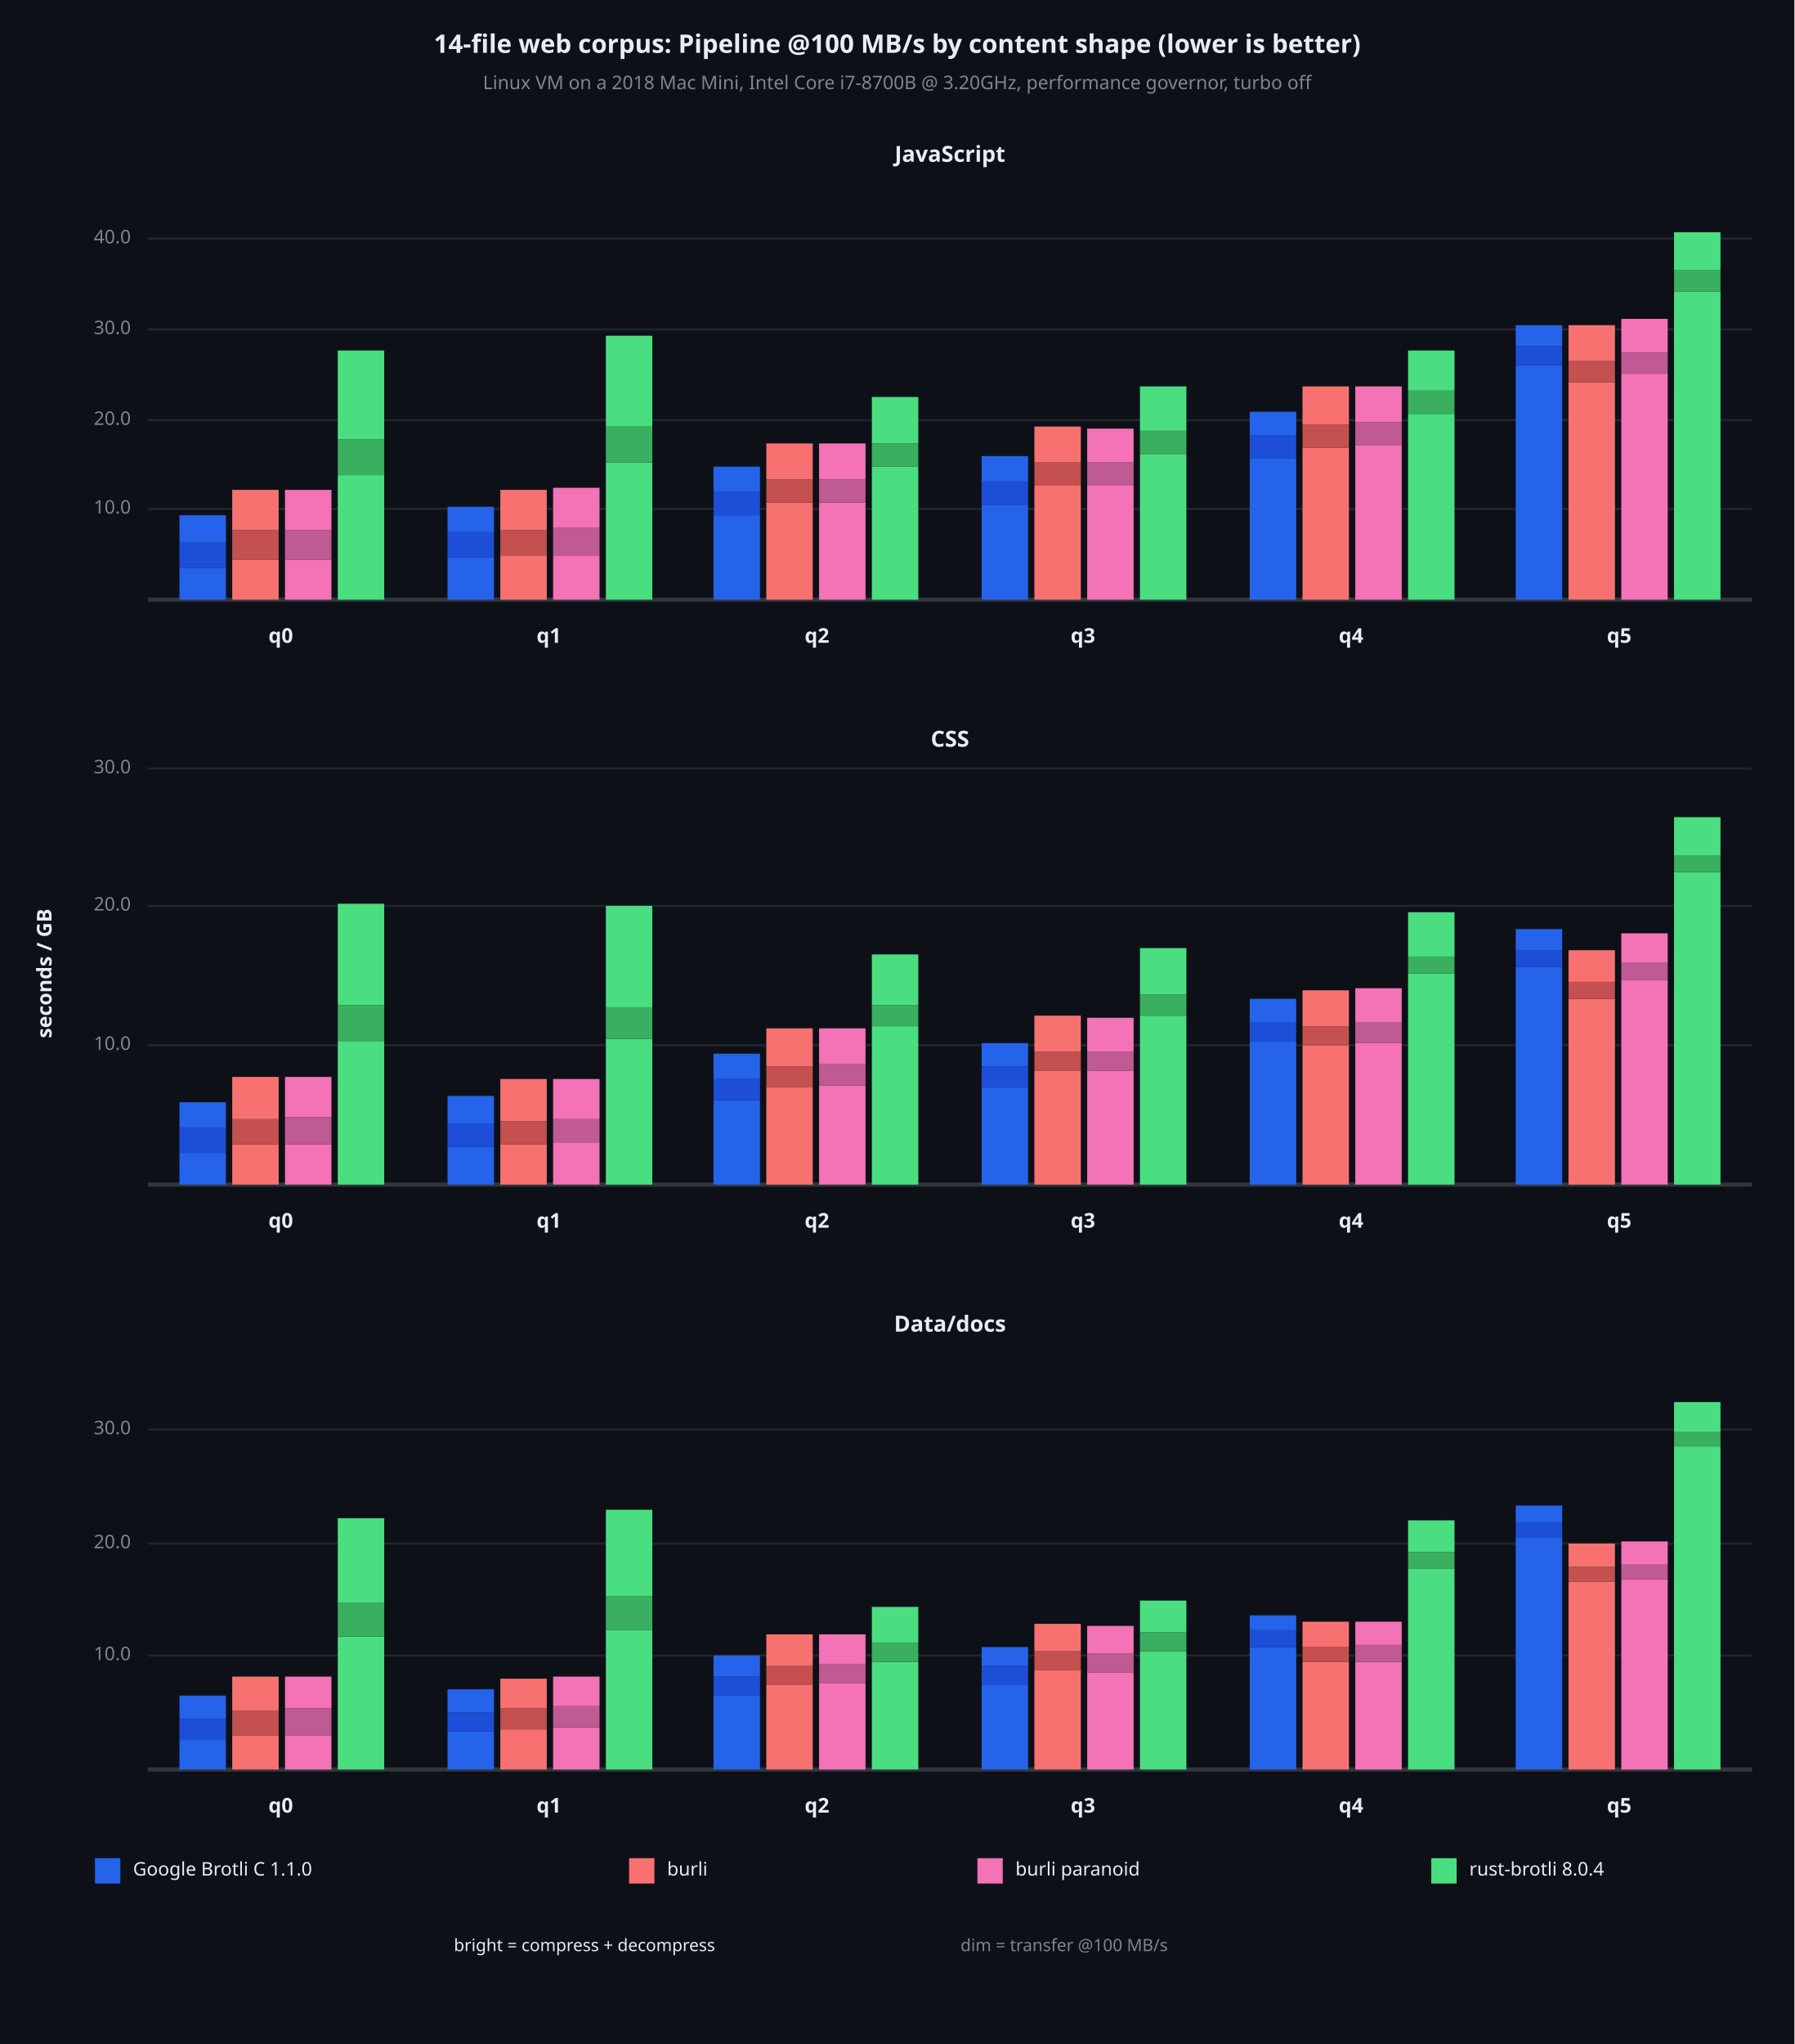
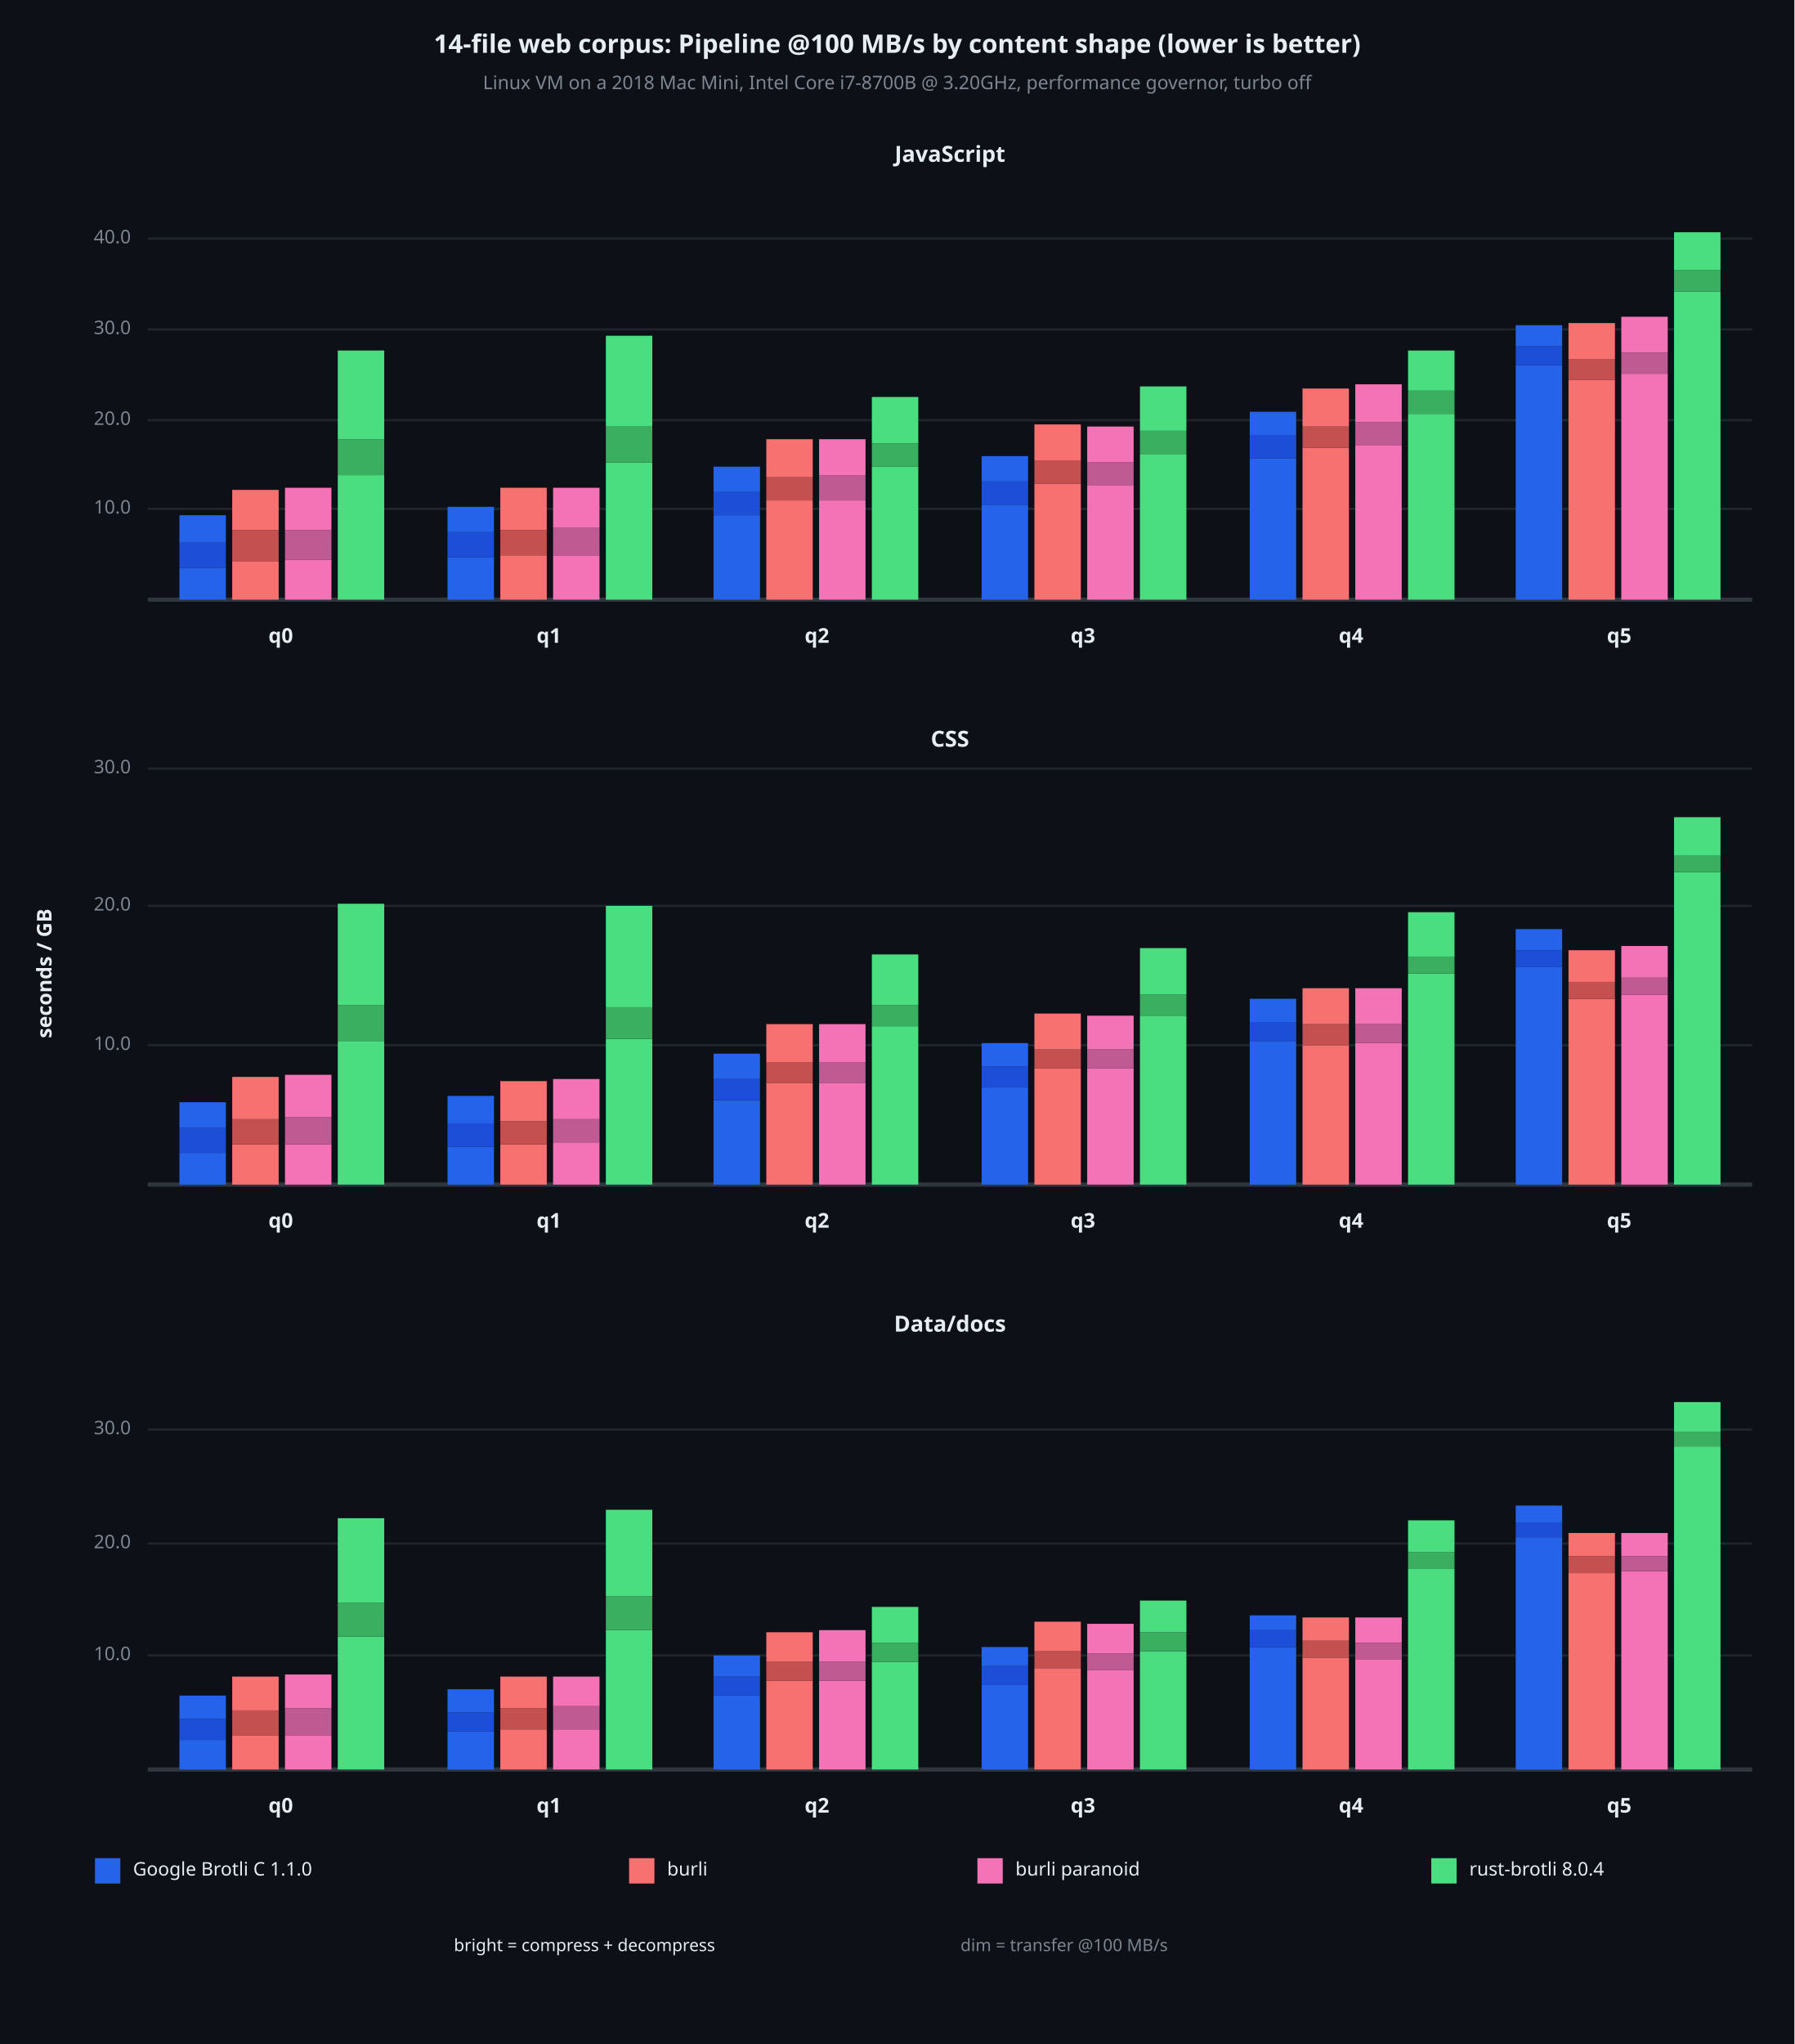
<svg xmlns="http://www.w3.org/2000/svg" viewBox="0 0 850 968" font-family="system-ui, -apple-system, sans-serif">
  <rect x="0" y="0" width="850" height="968" opacity="1" fill="#0D1117" stroke="none" />
  <text x="425" y="22" dy="0.5ex" text-anchor="middle" font-family="sans-serif" font-size="12.097" opacity="1" fill="#E6EDF3" font-weight="bold">
14-file web corpus: Pipeline @100 MB/s by content shape (lower is better)
</text>
  <text x="425" y="40" dy="0.5ex" text-anchor="middle" font-family="sans-serif" font-size="8.871" opacity="1" fill="#7D8590">
Linux VM on a 2018 Mac Mini, Intel Core i7-8700B @ 3.20GHz, performance governor, turbo off
</text>
  <text x="22" y="461" dy="0.5ex" text-anchor="middle" font-family="sans-serif" font-size="9.677" opacity="1" fill="#E6EDF3" font-weight="bold" transform="rotate(270, 22, 461)">
seconds / GB
</text>
  <text x="450" y="74" dy="0.5ex" text-anchor="middle" font-family="sans-serif" font-size="10.484" opacity="1" fill="#E6EDF3" font-weight="bold">
JavaScript
</text>
  <polyline fill="none" opacity="1" stroke="#21262D" stroke-width="1" points="70,241 830,241 " />
  <text x="62" y="241" dy="0.5ex" text-anchor="end" font-family="sans-serif" font-size="8.871" opacity="1" fill="#7D8590">
10.0
</text>
  <polyline fill="none" opacity="1" stroke="#21262D" stroke-width="1" points="70,199 830,199 " />
  <text x="62" y="199" dy="0.5ex" text-anchor="end" font-family="sans-serif" font-size="8.871" opacity="1" fill="#7D8590">
20.0
</text>
  <polyline fill="none" opacity="1" stroke="#21262D" stroke-width="1" points="70,156 830,156 " />
  <text x="62" y="156" dy="0.5ex" text-anchor="end" font-family="sans-serif" font-size="8.871" opacity="1" fill="#7D8590">
30.0
</text>
  <polyline fill="none" opacity="1" stroke="#21262D" stroke-width="1" points="70,113 830,113 " />
  <text x="62" y="113" dy="0.5ex" text-anchor="end" font-family="sans-serif" font-size="8.871" opacity="1" fill="#7D8590">
40.0
</text>
  <polyline fill="none" opacity="1" stroke="#30363D" stroke-width="2" points="70,284 830,284 " />
  <rect x="85" y="269" width="22" height="15" opacity="1" fill="#2563EB" stroke="none" />
  <rect x="85" y="257" width="22" height="12" opacity="1" fill="#1D4ED8" stroke="none" />
  <rect x="85" y="244" width="22" height="13" opacity="1" fill="#2563EB" stroke="none" />
-   <rect x="110" y="265" width="22" height="19" opacity="1" fill="#F87171" stroke="none" />
-   <rect x="110" y="251" width="22" height="14" opacity="1" fill="#C45050" stroke="none" />
+   <rect x="110" y="266" width="22" height="18" opacity="1" fill="#F87171" stroke="none" />
+   <rect x="110" y="251" width="22" height="15" opacity="1" fill="#C45050" stroke="none" />
  <rect x="110" y="232" width="22" height="19" opacity="1" fill="#F87171" stroke="none" />
  <rect x="135" y="265" width="22" height="19" opacity="1" fill="#F472B6" stroke="none" />
  <rect x="135" y="251" width="22" height="14" opacity="1" fill="#C05A92" stroke="none" />
-   <rect x="135" y="232" width="22" height="19" opacity="1" fill="#F472B6" stroke="none" />
+   <rect x="135" y="231" width="22" height="20" opacity="1" fill="#F472B6" stroke="none" />
  <rect x="160" y="225" width="22" height="59" opacity="1" fill="#4ADE80" stroke="none" />
  <rect x="160" y="208" width="22" height="17" opacity="1" fill="#3AAF60" stroke="none" />
  <rect x="160" y="166" width="22" height="42" opacity="1" fill="#4ADE80" stroke="none" />
  <text x="133" y="302" dy="0.5ex" text-anchor="middle" font-family="sans-serif" font-size="9.677" opacity="1" fill="#E6EDF3" font-weight="bold">
q0
</text>
  <rect x="212" y="264" width="22" height="20" opacity="1" fill="#2563EB" stroke="none" />
  <rect x="212" y="252" width="22" height="12" opacity="1" fill="#1D4ED8" stroke="none" />
  <rect x="212" y="240" width="22" height="12" opacity="1" fill="#2563EB" stroke="none" />
  <rect x="237" y="263" width="22" height="21" opacity="1" fill="#F87171" stroke="none" />
  <rect x="237" y="251" width="22" height="12" opacity="1" fill="#C45050" stroke="none" />
-   <rect x="237" y="232" width="22" height="19" opacity="1" fill="#F87171" stroke="none" />
+   <rect x="237" y="231" width="22" height="20" opacity="1" fill="#F87171" stroke="none" />
  <rect x="262" y="263" width="22" height="21" opacity="1" fill="#F472B6" stroke="none" />
  <rect x="262" y="250" width="22" height="13" opacity="1" fill="#C05A92" stroke="none" />
  <rect x="262" y="231" width="22" height="19" opacity="1" fill="#F472B6" stroke="none" />
  <rect x="287" y="219" width="22" height="65" opacity="1" fill="#4ADE80" stroke="none" />
  <rect x="287" y="202" width="22" height="17" opacity="1" fill="#3AAF60" stroke="none" />
  <rect x="287" y="159" width="22" height="43" opacity="1" fill="#4ADE80" stroke="none" />
  <text x="260" y="302" dy="0.5ex" text-anchor="middle" font-family="sans-serif" font-size="9.677" opacity="1" fill="#E6EDF3" font-weight="bold">
q1
</text>
  <rect x="338" y="244" width="22" height="40" opacity="1" fill="#2563EB" stroke="none" />
  <rect x="338" y="233" width="22" height="11" opacity="1" fill="#1D4ED8" stroke="none" />
  <rect x="338" y="221" width="22" height="12" opacity="1" fill="#2563EB" stroke="none" />
-   <rect x="363" y="238" width="22" height="46" opacity="1" fill="#F87171" stroke="none" />
-   <rect x="363" y="227" width="22" height="11" opacity="1" fill="#C45050" stroke="none" />
-   <rect x="363" y="210" width="22" height="17" opacity="1" fill="#F87171" stroke="none" />
-   <rect x="388" y="238" width="22" height="46" opacity="1" fill="#F472B6" stroke="none" />
-   <rect x="388" y="227" width="22" height="11" opacity="1" fill="#C05A92" stroke="none" />
-   <rect x="388" y="210" width="22" height="17" opacity="1" fill="#F472B6" stroke="none" />
+   <rect x="363" y="237" width="22" height="47" opacity="1" fill="#F87171" stroke="none" />
+   <rect x="363" y="226" width="22" height="11" opacity="1" fill="#C45050" stroke="none" />
+   <rect x="363" y="208" width="22" height="18" opacity="1" fill="#F87171" stroke="none" />
+   <rect x="388" y="237" width="22" height="47" opacity="1" fill="#F472B6" stroke="none" />
+   <rect x="388" y="225" width="22" height="12" opacity="1" fill="#C05A92" stroke="none" />
+   <rect x="388" y="208" width="22" height="17" opacity="1" fill="#F472B6" stroke="none" />
  <rect x="413" y="221" width="22" height="63" opacity="1" fill="#4ADE80" stroke="none" />
  <rect x="413" y="210" width="22" height="11" opacity="1" fill="#3AAF60" stroke="none" />
  <rect x="413" y="188" width="22" height="22" opacity="1" fill="#4ADE80" stroke="none" />
  <text x="387" y="302" dy="0.5ex" text-anchor="middle" font-family="sans-serif" font-size="9.677" opacity="1" fill="#E6EDF3" font-weight="bold">
q2
</text>
  <rect x="465" y="239" width="22" height="45" opacity="1" fill="#2563EB" stroke="none" />
  <rect x="465" y="228" width="22" height="11" opacity="1" fill="#1D4ED8" stroke="none" />
  <rect x="465" y="216" width="22" height="12" opacity="1" fill="#2563EB" stroke="none" />
-   <rect x="490" y="230" width="22" height="54" opacity="1" fill="#F87171" stroke="none" />
-   <rect x="490" y="219" width="22" height="11" opacity="1" fill="#C45050" stroke="none" />
-   <rect x="490" y="202" width="22" height="17" opacity="1" fill="#F87171" stroke="none" />
+   <rect x="490" y="229" width="22" height="55" opacity="1" fill="#F87171" stroke="none" />
+   <rect x="490" y="218" width="22" height="11" opacity="1" fill="#C45050" stroke="none" />
+   <rect x="490" y="201" width="22" height="17" opacity="1" fill="#F87171" stroke="none" />
  <rect x="515" y="230" width="22" height="54" opacity="1" fill="#F472B6" stroke="none" />
  <rect x="515" y="219" width="22" height="11" opacity="1" fill="#C05A92" stroke="none" />
-   <rect x="515" y="203" width="22" height="16" opacity="1" fill="#F472B6" stroke="none" />
+   <rect x="515" y="202" width="22" height="17" opacity="1" fill="#F472B6" stroke="none" />
  <rect x="540" y="215" width="22" height="69" opacity="1" fill="#4ADE80" stroke="none" />
  <rect x="540" y="204" width="22" height="11" opacity="1" fill="#3AAF60" stroke="none" />
  <rect x="540" y="183" width="22" height="21" opacity="1" fill="#4ADE80" stroke="none" />
  <text x="513" y="302" dy="0.5ex" text-anchor="middle" font-family="sans-serif" font-size="9.677" opacity="1" fill="#E6EDF3" font-weight="bold">
q3
</text>
  <rect x="592" y="217" width="22" height="67" opacity="1" fill="#2563EB" stroke="none" />
  <rect x="592" y="206" width="22" height="11" opacity="1" fill="#1D4ED8" stroke="none" />
  <rect x="592" y="195" width="22" height="11" opacity="1" fill="#2563EB" stroke="none" />
  <rect x="617" y="212" width="22" height="72" opacity="1" fill="#F87171" stroke="none" />
-   <rect x="617" y="201" width="22" height="11" opacity="1" fill="#C45050" stroke="none" />
-   <rect x="617" y="183" width="22" height="18" opacity="1" fill="#F87171" stroke="none" />
+   <rect x="617" y="202" width="22" height="10" opacity="1" fill="#C45050" stroke="none" />
+   <rect x="617" y="184" width="22" height="18" opacity="1" fill="#F87171" stroke="none" />
  <rect x="642" y="211" width="22" height="73" opacity="1" fill="#F472B6" stroke="none" />
  <rect x="642" y="200" width="22" height="11" opacity="1" fill="#C05A92" stroke="none" />
-   <rect x="642" y="183" width="22" height="17" opacity="1" fill="#F472B6" stroke="none" />
+   <rect x="642" y="182" width="22" height="18" opacity="1" fill="#F472B6" stroke="none" />
  <rect x="667" y="196" width="22" height="88" opacity="1" fill="#4ADE80" stroke="none" />
  <rect x="667" y="185" width="22" height="11" opacity="1" fill="#3AAF60" stroke="none" />
  <rect x="667" y="166" width="22" height="19" opacity="1" fill="#4ADE80" stroke="none" />
  <text x="640" y="302" dy="0.5ex" text-anchor="middle" font-family="sans-serif" font-size="9.677" opacity="1" fill="#E6EDF3" font-weight="bold">
q4
</text>
  <rect x="718" y="173" width="22" height="111" opacity="1" fill="#2563EB" stroke="none" />
  <rect x="718" y="164" width="22" height="9" opacity="1" fill="#1D4ED8" stroke="none" />
  <rect x="718" y="154" width="22" height="10" opacity="1" fill="#2563EB" stroke="none" />
-   <rect x="743" y="181" width="22" height="103" opacity="1" fill="#F87171" stroke="none" />
-   <rect x="743" y="171" width="22" height="10" opacity="1" fill="#C45050" stroke="none" />
-   <rect x="743" y="154" width="22" height="17" opacity="1" fill="#F87171" stroke="none" />
+   <rect x="743" y="180" width="22" height="104" opacity="1" fill="#F87171" stroke="none" />
+   <rect x="743" y="170" width="22" height="10" opacity="1" fill="#C45050" stroke="none" />
+   <rect x="743" y="153" width="22" height="17" opacity="1" fill="#F87171" stroke="none" />
  <rect x="768" y="177" width="22" height="107" opacity="1" fill="#F472B6" stroke="none" />
  <rect x="768" y="167" width="22" height="10" opacity="1" fill="#C05A92" stroke="none" />
-   <rect x="768" y="151" width="22" height="16" opacity="1" fill="#F472B6" stroke="none" />
+   <rect x="768" y="150" width="22" height="17" opacity="1" fill="#F472B6" stroke="none" />
  <rect x="793" y="138" width="22" height="146" opacity="1" fill="#4ADE80" stroke="none" />
  <rect x="793" y="128" width="22" height="10" opacity="1" fill="#3AAF60" stroke="none" />
  <rect x="793" y="110" width="22" height="18" opacity="1" fill="#4ADE80" stroke="none" />
  <text x="767" y="302" dy="0.5ex" text-anchor="middle" font-family="sans-serif" font-size="9.677" opacity="1" fill="#E6EDF3" font-weight="bold">
q5
</text>
  <text x="450" y="351" dy="0.5ex" text-anchor="middle" font-family="sans-serif" font-size="10.484" opacity="1" fill="#E6EDF3" font-weight="bold">
CSS
</text>
  <polyline fill="none" opacity="1" stroke="#21262D" stroke-width="1" points="70,495 830,495 " />
  <text x="62" y="495" dy="0.5ex" text-anchor="end" font-family="sans-serif" font-size="8.871" opacity="1" fill="#7D8590">
10.0
</text>
  <polyline fill="none" opacity="1" stroke="#21262D" stroke-width="1" points="70,429 830,429 " />
  <text x="62" y="429" dy="0.5ex" text-anchor="end" font-family="sans-serif" font-size="8.871" opacity="1" fill="#7D8590">
20.0
</text>
  <polyline fill="none" opacity="1" stroke="#21262D" stroke-width="1" points="70,364 830,364 " />
  <text x="62" y="364" dy="0.5ex" text-anchor="end" font-family="sans-serif" font-size="8.871" opacity="1" fill="#7D8590">
30.0
</text>
  <polyline fill="none" opacity="1" stroke="#30363D" stroke-width="2" points="70,561 830,561 " />
  <rect x="85" y="546" width="22" height="15" opacity="1" fill="#2563EB" stroke="none" />
  <rect x="85" y="534" width="22" height="12" opacity="1" fill="#1D4ED8" stroke="none" />
  <rect x="85" y="522" width="22" height="12" opacity="1" fill="#2563EB" stroke="none" />
  <rect x="110" y="542" width="22" height="19" opacity="1" fill="#F87171" stroke="none" />
  <rect x="110" y="530" width="22" height="12" opacity="1" fill="#C45050" stroke="none" />
  <rect x="110" y="510" width="22" height="20" opacity="1" fill="#F87171" stroke="none" />
  <rect x="135" y="542" width="22" height="19" opacity="1" fill="#F472B6" stroke="none" />
  <rect x="135" y="529" width="22" height="13" opacity="1" fill="#C05A92" stroke="none" />
-   <rect x="135" y="510" width="22" height="19" opacity="1" fill="#F472B6" stroke="none" />
+   <rect x="135" y="509" width="22" height="20" opacity="1" fill="#F472B6" stroke="none" />
  <rect x="160" y="493" width="22" height="68" opacity="1" fill="#4ADE80" stroke="none" />
  <rect x="160" y="476" width="22" height="17" opacity="1" fill="#3AAF60" stroke="none" />
  <rect x="160" y="428" width="22" height="48" opacity="1" fill="#4ADE80" stroke="none" />
  <text x="133" y="579" dy="0.5ex" text-anchor="middle" font-family="sans-serif" font-size="9.677" opacity="1" fill="#E6EDF3" font-weight="bold">
q0
</text>
  <rect x="212" y="543" width="22" height="18" opacity="1" fill="#2563EB" stroke="none" />
  <rect x="212" y="532" width="22" height="11" opacity="1" fill="#1D4ED8" stroke="none" />
  <rect x="212" y="519" width="22" height="13" opacity="1" fill="#2563EB" stroke="none" />
  <rect x="237" y="542" width="22" height="19" opacity="1" fill="#F87171" stroke="none" />
  <rect x="237" y="531" width="22" height="11" opacity="1" fill="#C45050" stroke="none" />
-   <rect x="237" y="511" width="22" height="20" opacity="1" fill="#F87171" stroke="none" />
+   <rect x="237" y="512" width="22" height="19" opacity="1" fill="#F87171" stroke="none" />
  <rect x="262" y="541" width="22" height="20" opacity="1" fill="#F472B6" stroke="none" />
  <rect x="262" y="530" width="22" height="11" opacity="1" fill="#C05A92" stroke="none" />
  <rect x="262" y="511" width="22" height="19" opacity="1" fill="#F472B6" stroke="none" />
  <rect x="287" y="492" width="22" height="69" opacity="1" fill="#4ADE80" stroke="none" />
  <rect x="287" y="477" width="22" height="15" opacity="1" fill="#3AAF60" stroke="none" />
  <rect x="287" y="429" width="22" height="48" opacity="1" fill="#4ADE80" stroke="none" />
  <text x="260" y="579" dy="0.5ex" text-anchor="middle" font-family="sans-serif" font-size="9.677" opacity="1" fill="#E6EDF3" font-weight="bold">
q1
</text>
  <rect x="338" y="521" width="22" height="40" opacity="1" fill="#2563EB" stroke="none" />
  <rect x="338" y="511" width="22" height="10" opacity="1" fill="#1D4ED8" stroke="none" />
  <rect x="338" y="499" width="22" height="12" opacity="1" fill="#2563EB" stroke="none" />
-   <rect x="363" y="515" width="22" height="46" opacity="1" fill="#F87171" stroke="none" />
-   <rect x="363" y="505" width="22" height="10" opacity="1" fill="#C45050" stroke="none" />
-   <rect x="363" y="487" width="22" height="18" opacity="1" fill="#F87171" stroke="none" />
-   <rect x="388" y="514" width="22" height="47" opacity="1" fill="#F472B6" stroke="none" />
-   <rect x="388" y="504" width="22" height="10" opacity="1" fill="#C05A92" stroke="none" />
-   <rect x="388" y="487" width="22" height="17" opacity="1" fill="#F472B6" stroke="none" />
+   <rect x="363" y="513" width="22" height="48" opacity="1" fill="#F87171" stroke="none" />
+   <rect x="363" y="503" width="22" height="10" opacity="1" fill="#C45050" stroke="none" />
+   <rect x="363" y="485" width="22" height="18" opacity="1" fill="#F87171" stroke="none" />
+   <rect x="388" y="513" width="22" height="48" opacity="1" fill="#F472B6" stroke="none" />
+   <rect x="388" y="503" width="22" height="10" opacity="1" fill="#C05A92" stroke="none" />
+   <rect x="388" y="485" width="22" height="18" opacity="1" fill="#F472B6" stroke="none" />
  <rect x="413" y="486" width="22" height="75" opacity="1" fill="#4ADE80" stroke="none" />
  <rect x="413" y="476" width="22" height="10" opacity="1" fill="#3AAF60" stroke="none" />
  <rect x="413" y="452" width="22" height="24" opacity="1" fill="#4ADE80" stroke="none" />
  <text x="387" y="579" dy="0.5ex" text-anchor="middle" font-family="sans-serif" font-size="9.677" opacity="1" fill="#E6EDF3" font-weight="bold">
q2
</text>
  <rect x="465" y="515" width="22" height="46" opacity="1" fill="#2563EB" stroke="none" />
  <rect x="465" y="505" width="22" height="10" opacity="1" fill="#1D4ED8" stroke="none" />
  <rect x="465" y="494" width="22" height="11" opacity="1" fill="#2563EB" stroke="none" />
-   <rect x="490" y="507" width="22" height="54" opacity="1" fill="#F87171" stroke="none" />
-   <rect x="490" y="498" width="22" height="9" opacity="1" fill="#C45050" stroke="none" />
-   <rect x="490" y="481" width="22" height="17" opacity="1" fill="#F87171" stroke="none" />
-   <rect x="515" y="507" width="22" height="54" opacity="1" fill="#F472B6" stroke="none" />
-   <rect x="515" y="498" width="22" height="9" opacity="1" fill="#C05A92" stroke="none" />
-   <rect x="515" y="482" width="22" height="16" opacity="1" fill="#F472B6" stroke="none" />
+   <rect x="490" y="506" width="22" height="55" opacity="1" fill="#F87171" stroke="none" />
+   <rect x="490" y="497" width="22" height="9" opacity="1" fill="#C45050" stroke="none" />
+   <rect x="490" y="480" width="22" height="17" opacity="1" fill="#F87171" stroke="none" />
+   <rect x="515" y="506" width="22" height="55" opacity="1" fill="#F472B6" stroke="none" />
+   <rect x="515" y="497" width="22" height="9" opacity="1" fill="#C05A92" stroke="none" />
+   <rect x="515" y="481" width="22" height="16" opacity="1" fill="#F472B6" stroke="none" />
  <rect x="540" y="481" width="22" height="80" opacity="1" fill="#4ADE80" stroke="none" />
  <rect x="540" y="471" width="22" height="10" opacity="1" fill="#3AAF60" stroke="none" />
  <rect x="540" y="449" width="22" height="22" opacity="1" fill="#4ADE80" stroke="none" />
  <text x="513" y="579" dy="0.5ex" text-anchor="middle" font-family="sans-serif" font-size="9.677" opacity="1" fill="#E6EDF3" font-weight="bold">
q3
</text>
  <rect x="592" y="493" width="22" height="68" opacity="1" fill="#2563EB" stroke="none" />
  <rect x="592" y="484" width="22" height="9" opacity="1" fill="#1D4ED8" stroke="none" />
  <rect x="592" y="473" width="22" height="11" opacity="1" fill="#2563EB" stroke="none" />
  <rect x="617" y="495" width="22" height="66" opacity="1" fill="#F87171" stroke="none" />
-   <rect x="617" y="486" width="22" height="9" opacity="1" fill="#C45050" stroke="none" />
-   <rect x="617" y="469" width="22" height="17" opacity="1" fill="#F87171" stroke="none" />
+   <rect x="617" y="485" width="22" height="10" opacity="1" fill="#C45050" stroke="none" />
+   <rect x="617" y="468" width="22" height="17" opacity="1" fill="#F87171" stroke="none" />
  <rect x="642" y="494" width="22" height="67" opacity="1" fill="#F472B6" stroke="none" />
-   <rect x="642" y="484" width="22" height="10" opacity="1" fill="#C05A92" stroke="none" />
-   <rect x="642" y="468" width="22" height="16" opacity="1" fill="#F472B6" stroke="none" />
+   <rect x="642" y="485" width="22" height="9" opacity="1" fill="#C05A92" stroke="none" />
+   <rect x="642" y="468" width="22" height="17" opacity="1" fill="#F472B6" stroke="none" />
  <rect x="667" y="461" width="22" height="100" opacity="1" fill="#4ADE80" stroke="none" />
  <rect x="667" y="453" width="22" height="8" opacity="1" fill="#3AAF60" stroke="none" />
  <rect x="667" y="432" width="22" height="21" opacity="1" fill="#4ADE80" stroke="none" />
  <text x="640" y="579" dy="0.5ex" text-anchor="middle" font-family="sans-serif" font-size="9.677" opacity="1" fill="#E6EDF3" font-weight="bold">
q4
</text>
  <rect x="718" y="458" width="22" height="103" opacity="1" fill="#2563EB" stroke="none" />
  <rect x="718" y="450" width="22" height="8" opacity="1" fill="#1D4ED8" stroke="none" />
  <rect x="718" y="440" width="22" height="10" opacity="1" fill="#2563EB" stroke="none" />
  <rect x="743" y="473" width="22" height="88" opacity="1" fill="#F87171" stroke="none" />
  <rect x="743" y="465" width="22" height="8" opacity="1" fill="#C45050" stroke="none" />
  <rect x="743" y="450" width="22" height="15" opacity="1" fill="#F87171" stroke="none" />
-   <rect x="768" y="464" width="22" height="97" opacity="1" fill="#F472B6" stroke="none" />
-   <rect x="768" y="456" width="22" height="8" opacity="1" fill="#C05A92" stroke="none" />
-   <rect x="768" y="442" width="22" height="14" opacity="1" fill="#F472B6" stroke="none" />
+   <rect x="768" y="471" width="22" height="90" opacity="1" fill="#F472B6" stroke="none" />
+   <rect x="768" y="463" width="22" height="8" opacity="1" fill="#C05A92" stroke="none" />
+   <rect x="768" y="448" width="22" height="15" opacity="1" fill="#F472B6" stroke="none" />
  <rect x="793" y="413" width="22" height="148" opacity="1" fill="#4ADE80" stroke="none" />
  <rect x="793" y="405" width="22" height="8" opacity="1" fill="#3AAF60" stroke="none" />
  <rect x="793" y="387" width="22" height="18" opacity="1" fill="#4ADE80" stroke="none" />
  <text x="767" y="579" dy="0.5ex" text-anchor="middle" font-family="sans-serif" font-size="9.677" opacity="1" fill="#E6EDF3" font-weight="bold">
q5
</text>
  <text x="450" y="628" dy="0.5ex" text-anchor="middle" font-family="sans-serif" font-size="10.484" opacity="1" fill="#E6EDF3" font-weight="bold">
Data/docs
</text>
  <polyline fill="none" opacity="1" stroke="#21262D" stroke-width="1" points="70,784 830,784 " />
  <text x="62" y="784" dy="0.5ex" text-anchor="end" font-family="sans-serif" font-size="8.871" opacity="1" fill="#7D8590">
10.0
</text>
  <polyline fill="none" opacity="1" stroke="#21262D" stroke-width="1" points="70,731 830,731 " />
  <text x="62" y="731" dy="0.5ex" text-anchor="end" font-family="sans-serif" font-size="8.871" opacity="1" fill="#7D8590">
20.0
</text>
  <polyline fill="none" opacity="1" stroke="#21262D" stroke-width="1" points="70,677 830,677 " />
  <text x="62" y="677" dy="0.5ex" text-anchor="end" font-family="sans-serif" font-size="8.871" opacity="1" fill="#7D8590">
30.0
</text>
  <polyline fill="none" opacity="1" stroke="#30363D" stroke-width="2" points="70,838 830,838 " />
  <rect x="85" y="824" width="22" height="14" opacity="1" fill="#2563EB" stroke="none" />
  <rect x="85" y="814" width="22" height="10" opacity="1" fill="#1D4ED8" stroke="none" />
  <rect x="85" y="803" width="22" height="11" opacity="1" fill="#2563EB" stroke="none" />
  <rect x="110" y="822" width="22" height="16" opacity="1" fill="#F87171" stroke="none" />
  <rect x="110" y="810" width="22" height="12" opacity="1" fill="#C45050" stroke="none" />
  <rect x="110" y="794" width="22" height="16" opacity="1" fill="#F87171" stroke="none" />
  <rect x="135" y="822" width="22" height="16" opacity="1" fill="#F472B6" stroke="none" />
  <rect x="135" y="809" width="22" height="13" opacity="1" fill="#C05A92" stroke="none" />
-   <rect x="135" y="794" width="22" height="15" opacity="1" fill="#F472B6" stroke="none" />
+   <rect x="135" y="793" width="22" height="16" opacity="1" fill="#F472B6" stroke="none" />
  <rect x="160" y="775" width="22" height="63" opacity="1" fill="#4ADE80" stroke="none" />
  <rect x="160" y="759" width="22" height="16" opacity="1" fill="#3AAF60" stroke="none" />
  <rect x="160" y="719" width="22" height="40" opacity="1" fill="#4ADE80" stroke="none" />
  <text x="133" y="856" dy="0.5ex" text-anchor="middle" font-family="sans-serif" font-size="9.677" opacity="1" fill="#E6EDF3" font-weight="bold">
q0
</text>
  <rect x="212" y="820" width="22" height="18" opacity="1" fill="#2563EB" stroke="none" />
  <rect x="212" y="811" width="22" height="9" opacity="1" fill="#1D4ED8" stroke="none" />
  <rect x="212" y="800" width="22" height="11" opacity="1" fill="#2563EB" stroke="none" />
  <rect x="237" y="819" width="22" height="19" opacity="1" fill="#F87171" stroke="none" />
  <rect x="237" y="809" width="22" height="10" opacity="1" fill="#C45050" stroke="none" />
-   <rect x="237" y="795" width="22" height="14" opacity="1" fill="#F87171" stroke="none" />
-   <rect x="262" y="818" width="22" height="20" opacity="1" fill="#F472B6" stroke="none" />
-   <rect x="262" y="808" width="22" height="10" opacity="1" fill="#C05A92" stroke="none" />
+   <rect x="237" y="794" width="22" height="15" opacity="1" fill="#F87171" stroke="none" />
+   <rect x="262" y="819" width="22" height="19" opacity="1" fill="#F472B6" stroke="none" />
+   <rect x="262" y="808" width="22" height="11" opacity="1" fill="#C05A92" stroke="none" />
  <rect x="262" y="794" width="22" height="14" opacity="1" fill="#F472B6" stroke="none" />
  <rect x="287" y="772" width="22" height="66" opacity="1" fill="#4ADE80" stroke="none" />
  <rect x="287" y="756" width="22" height="16" opacity="1" fill="#3AAF60" stroke="none" />
  <rect x="287" y="715" width="22" height="41" opacity="1" fill="#4ADE80" stroke="none" />
  <text x="260" y="856" dy="0.5ex" text-anchor="middle" font-family="sans-serif" font-size="9.677" opacity="1" fill="#E6EDF3" font-weight="bold">
q1
</text>
  <rect x="338" y="803" width="22" height="35" opacity="1" fill="#2563EB" stroke="none" />
  <rect x="338" y="794" width="22" height="9" opacity="1" fill="#1D4ED8" stroke="none" />
  <rect x="338" y="784" width="22" height="10" opacity="1" fill="#2563EB" stroke="none" />
-   <rect x="363" y="798" width="22" height="40" opacity="1" fill="#F87171" stroke="none" />
-   <rect x="363" y="789" width="22" height="9" opacity="1" fill="#C45050" stroke="none" />
-   <rect x="363" y="774" width="22" height="15" opacity="1" fill="#F87171" stroke="none" />
-   <rect x="388" y="797" width="22" height="41" opacity="1" fill="#F472B6" stroke="none" />
-   <rect x="388" y="788" width="22" height="9" opacity="1" fill="#C05A92" stroke="none" />
-   <rect x="388" y="774" width="22" height="14" opacity="1" fill="#F472B6" stroke="none" />
+   <rect x="363" y="796" width="22" height="42" opacity="1" fill="#F87171" stroke="none" />
+   <rect x="363" y="787" width="22" height="9" opacity="1" fill="#C45050" stroke="none" />
+   <rect x="363" y="773" width="22" height="14" opacity="1" fill="#F87171" stroke="none" />
+   <rect x="388" y="796" width="22" height="42" opacity="1" fill="#F472B6" stroke="none" />
+   <rect x="388" y="787" width="22" height="9" opacity="1" fill="#C05A92" stroke="none" />
+   <rect x="388" y="772" width="22" height="15" opacity="1" fill="#F472B6" stroke="none" />
  <rect x="413" y="787" width="22" height="51" opacity="1" fill="#4ADE80" stroke="none" />
  <rect x="413" y="778" width="22" height="9" opacity="1" fill="#3AAF60" stroke="none" />
  <rect x="413" y="761" width="22" height="17" opacity="1" fill="#4ADE80" stroke="none" />
  <text x="387" y="856" dy="0.5ex" text-anchor="middle" font-family="sans-serif" font-size="9.677" opacity="1" fill="#E6EDF3" font-weight="bold">
q2
</text>
  <rect x="465" y="798" width="22" height="40" opacity="1" fill="#2563EB" stroke="none" />
  <rect x="465" y="789" width="22" height="9" opacity="1" fill="#1D4ED8" stroke="none" />
  <rect x="465" y="780" width="22" height="9" opacity="1" fill="#2563EB" stroke="none" />
-   <rect x="490" y="791" width="22" height="47" opacity="1" fill="#F87171" stroke="none" />
-   <rect x="490" y="782" width="22" height="9" opacity="1" fill="#C45050" stroke="none" />
-   <rect x="490" y="769" width="22" height="13" opacity="1" fill="#F87171" stroke="none" />
-   <rect x="515" y="792" width="22" height="46" opacity="1" fill="#F472B6" stroke="none" />
-   <rect x="515" y="783" width="22" height="9" opacity="1" fill="#C05A92" stroke="none" />
-   <rect x="515" y="770" width="22" height="13" opacity="1" fill="#F472B6" stroke="none" />
+   <rect x="490" y="790" width="22" height="48" opacity="1" fill="#F87171" stroke="none" />
+   <rect x="490" y="782" width="22" height="8" opacity="1" fill="#C45050" stroke="none" />
+   <rect x="490" y="768" width="22" height="14" opacity="1" fill="#F87171" stroke="none" />
+   <rect x="515" y="791" width="22" height="47" opacity="1" fill="#F472B6" stroke="none" />
+   <rect x="515" y="783" width="22" height="8" opacity="1" fill="#C05A92" stroke="none" />
+   <rect x="515" y="769" width="22" height="14" opacity="1" fill="#F472B6" stroke="none" />
  <rect x="540" y="782" width="22" height="56" opacity="1" fill="#4ADE80" stroke="none" />
  <rect x="540" y="773" width="22" height="9" opacity="1" fill="#3AAF60" stroke="none" />
  <rect x="540" y="758" width="22" height="15" opacity="1" fill="#4ADE80" stroke="none" />
  <text x="513" y="856" dy="0.5ex" text-anchor="middle" font-family="sans-serif" font-size="9.677" opacity="1" fill="#E6EDF3" font-weight="bold">
q3
</text>
  <rect x="592" y="780" width="22" height="58" opacity="1" fill="#2563EB" stroke="none" />
  <rect x="592" y="772" width="22" height="8" opacity="1" fill="#1D4ED8" stroke="none" />
  <rect x="592" y="765" width="22" height="7" opacity="1" fill="#2563EB" stroke="none" />
-   <rect x="617" y="787" width="22" height="51" opacity="1" fill="#F87171" stroke="none" />
-   <rect x="617" y="780" width="22" height="7" opacity="1" fill="#C45050" stroke="none" />
-   <rect x="617" y="768" width="22" height="12" opacity="1" fill="#F87171" stroke="none" />
-   <rect x="642" y="787" width="22" height="51" opacity="1" fill="#F472B6" stroke="none" />
-   <rect x="642" y="779" width="22" height="8" opacity="1" fill="#C05A92" stroke="none" />
-   <rect x="642" y="768" width="22" height="11" opacity="1" fill="#F472B6" stroke="none" />
+   <rect x="617" y="785" width="22" height="53" opacity="1" fill="#F87171" stroke="none" />
+   <rect x="617" y="777" width="22" height="8" opacity="1" fill="#C45050" stroke="none" />
+   <rect x="617" y="766" width="22" height="11" opacity="1" fill="#F87171" stroke="none" />
+   <rect x="642" y="786" width="22" height="52" opacity="1" fill="#F472B6" stroke="none" />
+   <rect x="642" y="778" width="22" height="8" opacity="1" fill="#C05A92" stroke="none" />
+   <rect x="642" y="766" width="22" height="12" opacity="1" fill="#F472B6" stroke="none" />
  <rect x="667" y="743" width="22" height="95" opacity="1" fill="#4ADE80" stroke="none" />
  <rect x="667" y="735" width="22" height="8" opacity="1" fill="#3AAF60" stroke="none" />
  <rect x="667" y="720" width="22" height="15" opacity="1" fill="#4ADE80" stroke="none" />
  <text x="640" y="856" dy="0.5ex" text-anchor="middle" font-family="sans-serif" font-size="9.677" opacity="1" fill="#E6EDF3" font-weight="bold">
q4
</text>
  <rect x="718" y="728" width="22" height="110" opacity="1" fill="#2563EB" stroke="none" />
  <rect x="718" y="721" width="22" height="7" opacity="1" fill="#1D4ED8" stroke="none" />
  <rect x="718" y="713" width="22" height="8" opacity="1" fill="#2563EB" stroke="none" />
-   <rect x="743" y="749" width="22" height="89" opacity="1" fill="#F87171" stroke="none" />
-   <rect x="743" y="742" width="22" height="7" opacity="1" fill="#C45050" stroke="none" />
-   <rect x="743" y="731" width="22" height="11" opacity="1" fill="#F87171" stroke="none" />
-   <rect x="768" y="748" width="22" height="90" opacity="1" fill="#F472B6" stroke="none" />
-   <rect x="768" y="741" width="22" height="7" opacity="1" fill="#C05A92" stroke="none" />
-   <rect x="768" y="730" width="22" height="11" opacity="1" fill="#F472B6" stroke="none" />
+   <rect x="743" y="745" width="22" height="93" opacity="1" fill="#F87171" stroke="none" />
+   <rect x="743" y="737" width="22" height="8" opacity="1" fill="#C45050" stroke="none" />
+   <rect x="743" y="726" width="22" height="11" opacity="1" fill="#F87171" stroke="none" />
+   <rect x="768" y="744" width="22" height="94" opacity="1" fill="#F472B6" stroke="none" />
+   <rect x="768" y="737" width="22" height="7" opacity="1" fill="#C05A92" stroke="none" />
+   <rect x="768" y="726" width="22" height="11" opacity="1" fill="#F472B6" stroke="none" />
  <rect x="793" y="685" width="22" height="153" opacity="1" fill="#4ADE80" stroke="none" />
  <rect x="793" y="678" width="22" height="7" opacity="1" fill="#3AAF60" stroke="none" />
  <rect x="793" y="664" width="22" height="14" opacity="1" fill="#4ADE80" stroke="none" />
  <text x="767" y="856" dy="0.5ex" text-anchor="middle" font-family="sans-serif" font-size="9.677" opacity="1" fill="#E6EDF3" font-weight="bold">
q5
</text>
  <rect x="45" y="880" width="12" height="12" opacity="1" fill="#2563EB" stroke="none" />
  <text x="63" y="886" dy="0.5ex" text-anchor="start" font-family="sans-serif" font-size="8.871" opacity="1" fill="#E6EDF3">
Google Brotli C 1.1.0
</text>
  <rect x="298" y="880" width="12" height="12" opacity="1" fill="#F87171" stroke="none" />
  <text x="316" y="886" dy="0.5ex" text-anchor="start" font-family="sans-serif" font-size="8.871" opacity="1" fill="#E6EDF3">
burli
</text>
  <rect x="463" y="880" width="12" height="12" opacity="1" fill="#F472B6" stroke="none" />
  <text x="481" y="886" dy="0.5ex" text-anchor="start" font-family="sans-serif" font-size="8.871" opacity="1" fill="#E6EDF3">
burli paranoid
</text>
  <rect x="678" y="880" width="12" height="12" opacity="1" fill="#4ADE80" stroke="none" />
  <text x="696" y="886" dy="0.5ex" text-anchor="start" font-family="sans-serif" font-size="8.871" opacity="1" fill="#E6EDF3">
rust-brotli 8.0.4
</text>
  <text x="215" y="922" dy="0.5ex" text-anchor="start" font-family="sans-serif" font-size="8.065" opacity="1" fill="#E6EDF3">
bright = compress + decompress
</text>
  <text x="455" y="922" dy="0.5ex" text-anchor="start" font-family="sans-serif" font-size="8.065" opacity="1" fill="#7D8590">
dim = transfer @100 MB/s
</text>
</svg>
